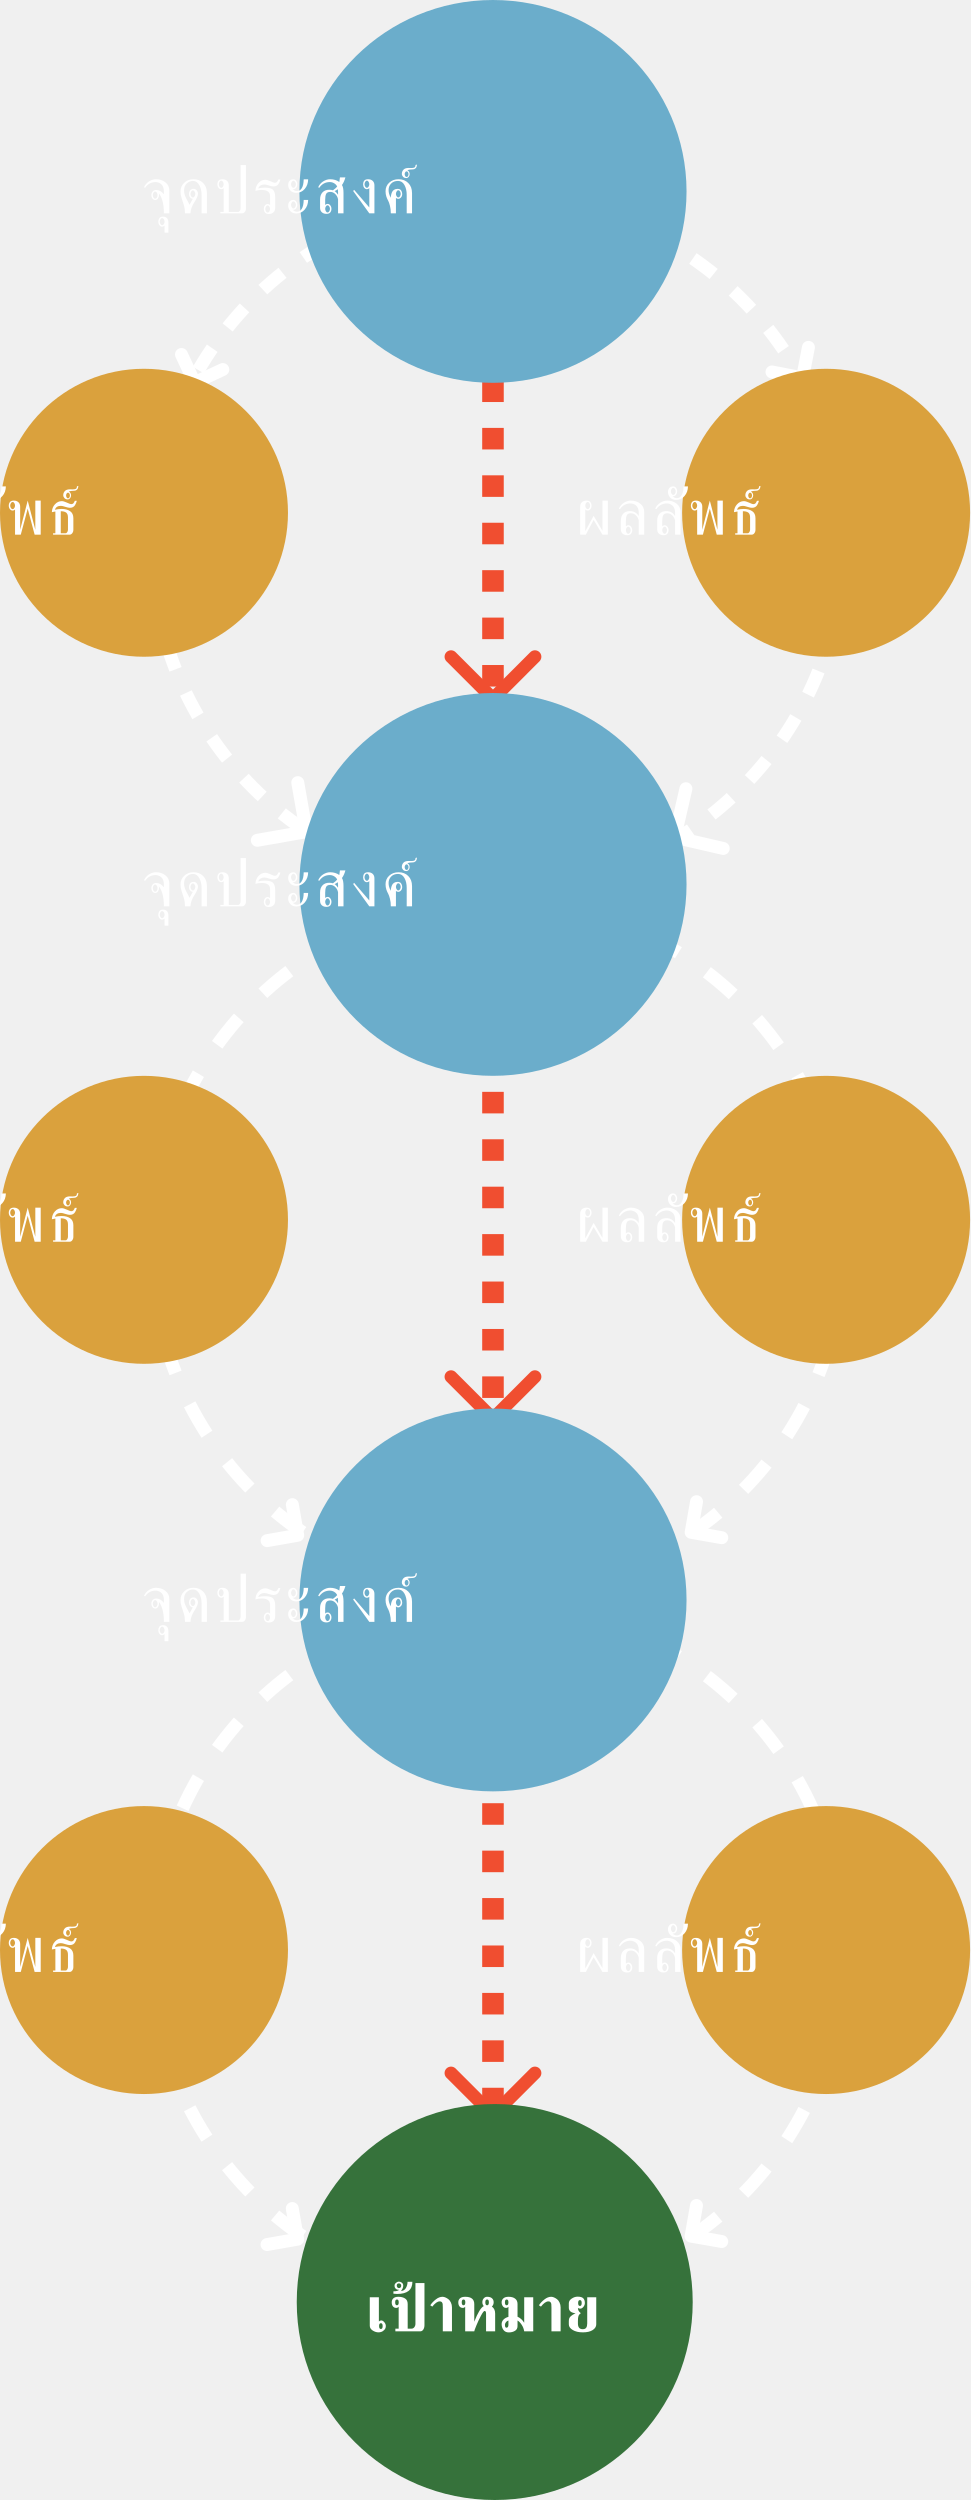
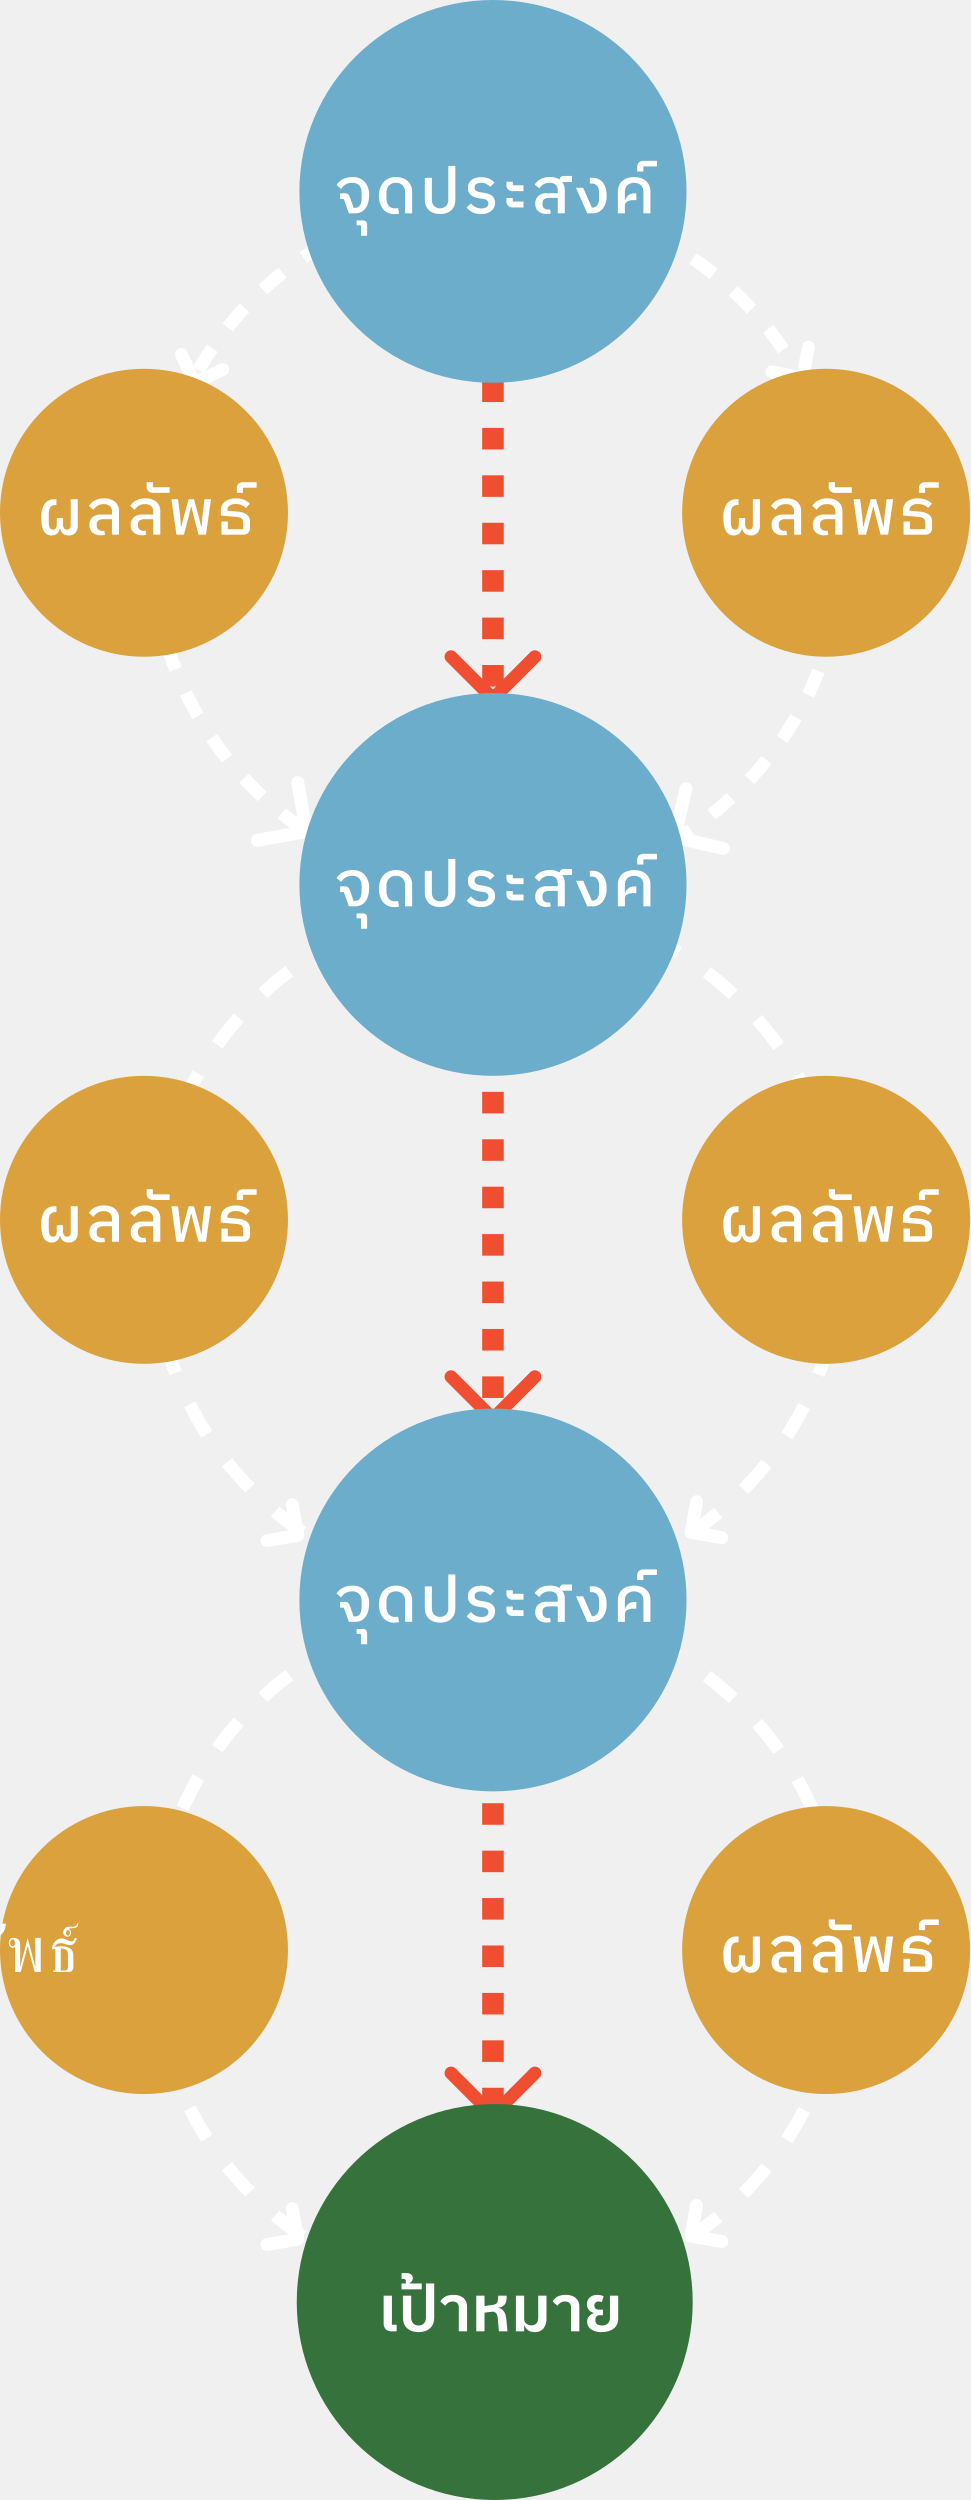
- <svg xmlns="http://www.w3.org/2000/svg" width="225.214" height="579.866" viewBox="0 0 225.214 579.866">
+ <svg xmlns="http://www.w3.org/2000/svg" width="225.01" height="579.866" viewBox="0 0 225.01 579.866">
  <defs>
    <style>
-             .cls-1,.cls-12,.cls-3,.cls-5{fill:none}.cls-1,.cls-3{stroke:#fff}.cls-1,.cls-3,.cls-5{stroke-width:3px}.cls-1{stroke-dasharray:8 8}.cls-3,.cls-5{stroke-linecap:round;stroke-linejoin:round}.cls-5{stroke:#f04e30}.cls-9{fill:#fff;font-size:15px}.cls-8{fill:#daa13d}.cls-9{font-family:IBMPlexSansThai-Medium,IBM Plex Sans Thai;font-weight:500;letter-spacing:.05em}.cls-10{fill:#6badcb}.cls-11{stroke:none}
+             .cls-1,.cls-12,.cls-3,.cls-5{fill:none}.cls-1,.cls-3{stroke:#fff}.cls-1,.cls-3,.cls-5{stroke-width:3px}.cls-1{stroke-dasharray:8 8}.cls-3,.cls-5{stroke-linecap:round;stroke-linejoin:round}.cls-5{stroke:#f04e30}.cls-7{fill:#fff}.cls-8{fill:#daa13d}.cls-10{fill:#6badcb}.cls-11{stroke:none}
        </style>
  </defs>
  <g id="Group_1255" data-name="Group 1255" transform="translate(-77 -5965.252)">
    <g id="Group_1254" data-name="Group 1254">
      <g id="Ellipse_422" data-name="Ellipse 422" class="cls-1" transform="rotate(90 -2949.426 3223.426)">
        <circle class="cls-11" cx="81.637" cy="81.637" r="81.637" />
        <circle class="cls-12" cx="81.637" cy="81.637" r="80.137" />
      </g>
      <g id="Ellipse_480" data-name="Ellipse 480" transform="matrix(0 1 -1 0 274 6009.65)" style="stroke-dasharray:6 6;stroke-width:3px;stroke:#fff;fill:none">
        <circle class="cls-11" cx="81.637" cy="81.637" r="81.637" />
        <circle class="cls-12" cx="81.637" cy="81.637" r="80.137" />
      </g>
      <g id="Ellipse_451" data-name="Ellipse 451" class="cls-1" transform="rotate(90 -3031.063 3305.063)">
        <circle class="cls-11" cx="81.637" cy="81.637" r="81.637" />
        <circle class="cls-12" cx="81.637" cy="81.637" r="80.137" />
      </g>
      <g id="Icon_feather-arrow-up" data-name="Icon feather-arrow-up" transform="rotate(-160 597.363 3016.687)">
        <path id="Path_41" data-name="Path 41" class="cls-3" d="M0 5.1 5.1 0l5.1 5.1" />
      </g>
      <g id="Icon_feather-arrow-up-2" data-name="Icon feather-arrow-up" transform="rotate(-34 10024.852 2607)">
        <path id="Path_41-2" data-name="Path 41" class="cls-3" d="m0 0 5.1 5.1L10.2 0" />
      </g>
      <g id="Icon_feather-arrow-up-3" data-name="Icon feather-arrow-up" transform="rotate(54.97 -5948.717 3386.063)">
        <path id="Path_41-3" data-name="Path 41" class="cls-3" d="m0 0 5.1 5.1L10.2 0" />
      </g>
      <g id="Icon_feather-arrow-up-4" data-name="Icon feather-arrow-up" transform="rotate(54.97 -6105.623 3467.677)">
        <path id="Path_41-4" data-name="Path 41" class="cls-3" d="m0 0 5.1 5.1L10.2 0" />
      </g>
      <g id="Icon_feather-arrow-up-5" data-name="Icon feather-arrow-up" transform="rotate(125.03 -1568.714 3197.34)">
        <path id="Path_41-5" data-name="Path 41" class="cls-3" d="M0 5.1 5.1 0l5.1 5.1" />
      </g>
      <g id="Icon_feather-arrow-up-6" data-name="Icon feather-arrow-up" transform="rotate(125.03 -1523.726 3115.467)">
        <path id="Path_41-6" data-name="Path 41" class="cls-3" d="M0 8.168 8.168 0l8.168 8.168" />
      </g>
      <g id="Icon_feather-arrow-up-7" data-name="Icon feather-arrow-up" transform="rotate(-122 1827.952 3017.274)">
        <path id="Path_41-7" data-name="Path 41" class="cls-3" d="M0 8.168 8.168 0l8.168 8.168" />
      </g>
      <g id="Icon_feather-arrow-up-8" data-name="Icon feather-arrow-up" transform="rotate(125.03 -1611.19 3278.97)">
        <path id="Path_41-8" data-name="Path 41" class="cls-3" d="M0 5.1 5.1 0l5.1 5.1" />
      </g>
    </g>
    <g id="Group_1253" data-name="Group 1253">
      <path id="Path_514" data-name="Path 514" d="M0 0v443.979" transform="translate(191.343 6009.5)" style="stroke-width:5px;stroke-dasharray:5 6;stroke:#f04e30;fill:none" />
      <g id="Icon_feather-arrow-up-9" data-name="Icon feather-arrow-up" transform="translate(181.615 6117.583)">
        <path id="Path_41-9" data-name="Path 41" class="cls-5" d="m0 0 9.727 9.727L19.454 0" />
      </g>
      <g id="Icon_feather-arrow-up-10" data-name="Icon feather-arrow-up" transform="translate(181.615 6284.583)">
        <path id="Path_41-10" data-name="Path 41" class="cls-5" d="m0 0 9.727 9.727L19.454 0" />
      </g>
      <g id="Icon_feather-arrow-up-11" data-name="Icon feather-arrow-up" transform="translate(181.615 6446.094)">
        <path id="Path_41-11" data-name="Path 41" class="cls-5" d="m0 0 9.727 9.727L19.454 0" />
      </g>
    </g>
    <g id="Group_1252" data-name="Group 1252">
      <circle id="Ellipse_450" data-name="Ellipse 450" cx="45.921" cy="45.921" r="45.921" transform="rotate(90 -3107.803 3345.474)" style="fill:#36723b" />
-       <text id="เป้าหมาย" transform="translate(193 6506)" style="font-family:IBMPlexSansThaiLooped-SemiBold,IBM Plex Sans Thai Looped;font-weight:600;fill:#fff;font-size:15px">
-         <tspan x="-31.185" y="0">เป้าหมาย</tspan>
-       </text>
+       <path id="Path_554" data-name="Path 554" class="cls-7" d="M-25.095 0a1.911 1.911 0 0 1-1.455-.5 1.959 1.959 0 0 1-.465-1.395V-8.28h1.92v6.75H-24V0zm6.18.18a4.633 4.633 0 0 1-1.515-.233 3.215 3.215 0 0 1-1.148-.667 2.856 2.856 0 0 1-.72-1.05 3.668 3.668 0 0 1-.247-1.38v-5.13h1.92v5.025a2 2 0 0 0 .45 1.395 1.616 1.616 0 0 0 1.26.5 1.616 1.616 0 0 0 1.26-.5 2 2 0 0 0 .45-1.395V-11.1h1.92v7.95a3.668 3.668 0 0 1-.247 1.38 2.856 2.856 0 0 1-.72 1.05 3.215 3.215 0 0 1-1.148.667 4.633 4.633 0 0 1-1.515.233zM-22.86-11.1h1.005v-.525a.546.546 0 0 0-.135-.413.727.727 0 0 0-.5-.127h-.375v-1.35h1.125a1.7 1.7 0 0 1 1.11.323 1.046 1.046 0 0 1 .39.847 1.239 1.239 0 0 1-.2.667 1.261 1.261 0 0 1-.577.488v.09h2.835v1.35h-4.68zm13.275 5.565a1.435 1.435 0 0 0-.338-1.02 1.41 1.41 0 0 0-1.072-.36 1.806 1.806 0 0 0-1.073.285 2.565 2.565 0 0 0-.668.7l-1.14-1.02a3.318 3.318 0 0 1 1.132-1.1 3.688 3.688 0 0 1 1.884-.41 3.463 3.463 0 0 1 2.385.727 2.667 2.667 0 0 1 .81 2.093V0h-1.92zm4.05-2.745h1.92v2.415l1.995-.285a1.43 1.43 0 0 0 .773-.315 1.244 1.244 0 0 0 .322-.81l.105-1h1.98l-.1 1.065a1.868 1.868 0 0 1-.545 1.15 2.079 2.079 0 0 1-1.29.555v.075a1.75 1.75 0 0 1 .84.367A2.307 2.307 0 0 1 1-4.425a2.936 2.936 0 0 1 .3.78 7.455 7.455 0 0 1 .142.8L1.71 0H-.285L-.54-2.97a2.356 2.356 0 0 0-.4-1.26 1.189 1.189 0 0 0-1.148-.3l-1.53.195V0h-1.92zM8.04.18a3.024 3.024 0 0 1-.923-.127 2.348 2.348 0 0 1-.69-.345 1.985 1.985 0 0 1-.48-.5 2.666 2.666 0 0 1-.293-.585H5.58V0H3.66v-8.28h1.92v5.49a1.2 1.2 0 0 0 .15.607 1.359 1.359 0 0 0 .39.435 1.807 1.807 0 0 0 .54.262 2.079 2.079 0 0 0 .6.09 1.745 1.745 0 0 0 .75-.143 1.3 1.3 0 0 0 .488-.39 1.49 1.49 0 0 0 .262-.585 3.35 3.35 0 0 0 .075-.727V-8.28h1.92v5.22a3.662 3.662 0 0 1-.7 2.4A2.473 2.473 0 0 1 8.04.18zm8.415-5.715a1.435 1.435 0 0 0-.338-1.02 1.41 1.41 0 0 0-1.072-.36 1.806 1.806 0 0 0-1.073.285 2.565 2.565 0 0 0-.668.7l-1.14-1.02a3.318 3.318 0 0 1 1.132-1.1 3.688 3.688 0 0 1 1.884-.41 3.463 3.463 0 0 1 2.385.727 2.667 2.667 0 0 1 .81 2.093V0h-1.92zM23.58.18a4.247 4.247 0 0 1-2.49-.638 2.084 2.084 0 0 1-.9-1.807 1.852 1.852 0 0 1 .427-1.23 2.2 2.2 0 0 1 1.1-.7v-.09A2.042 2.042 0 0 1 20.55-5a2.03 2.03 0 0 1-.42-1.3 2.181 2.181 0 0 1 .172-.878 2.009 2.009 0 0 1 .48-.682 2.146 2.146 0 0 1 .75-.443 2.914 2.914 0 0 1 .983-.158 4.583 4.583 0 0 1 .75.068 2.319 2.319 0 0 1 .735.248l-.4 1.395a1.42 1.42 0 0 0-.368-.143 1.727 1.727 0 0 0-.368-.037 1.059 1.059 0 0 0-.72.248.856.856 0 0 0-.289.682.985.985 0 0 0 .255.705 1.26 1.26 0 0 0 .93.27h.81v1.29h-.81a.925.925 0 0 0-.66.255.9.9 0 0 0-.27.69v.3a.963.963 0 0 0 .4.848 1.963 1.963 0 0 0 1.132.277 1.884 1.884 0 0 0 1.343-.457 1.733 1.733 0 0 0 .485-1.328v-5.13h1.92v5.385a2.941 2.941 0 0 1-.27 1.275 2.719 2.719 0 0 1-.765.968 3.578 3.578 0 0 1-1.2.615A5.331 5.331 0 0 1 23.58.18z" transform="translate(193 6506)" />
      <g id="Group_1128" data-name="Group 1128" transform="translate(75.984 6384.162)">
        <circle id="Ellipse_449" data-name="Ellipse 449" class="cls-8" cx="33.398" cy="33.398" r="33.398" transform="rotate(90 33.906 33.906)" />
-         <text id="ผลลัพธ์" class="cls-9" transform="translate(1.016 21.48)">
+         <text id="ผลลัพธ์" transform="translate(1.016 21.48)" style="font-size:15px;font-family:IBMPlexSansThai-Medium,IBM Plex Sans Thai;font-weight:500;letter-spacing:.05em;fill:#fff">
          <tspan x="-24.6" y="17">ผลลัพธ์</tspan>
        </text>
      </g>
      <g id="Group_1195" data-name="Group 1195" transform="translate(75.984 6214.788)">
        <circle id="Ellipse_449-2" data-name="Ellipse 449" class="cls-8" cx="33.398" cy="33.398" r="33.398" transform="rotate(90 33.906 33.906)" />
-         <text id="ผลลัพธ์-2" data-name="ผลลัพธ์" class="cls-9" transform="translate(1.016 21.48)">
-           <tspan x="-24.6" y="17">ผลลัพธ์</tspan>
-         </text>
+         <path id="Path_558" data-name="Path 558" class="cls-7" d="M11.988 17.18a1.98 1.98 0 0 1-1.9-1.132 4.294 4.294 0 0 1-.4-1.343 12.149 12.149 0 0 1-.12-1.8 5.042 5.042 0 0 1 .8-3.075 2.694 2.694 0 0 1 2.287-1.065h.435v1.365h-.3q-1.485 0-1.485 2.01v1.71a8.105 8.105 0 0 0 .037.817 2.067 2.067 0 0 0 .15.623.957.957 0 0 0 .307.4.817.817 0 0 0 .495.142q.87 0 .87-1.26v-1.427h1.455v1.425a1.48 1.48 0 0 0 .255.945.825.825 0 0 0 .675.315.766.766 0 0 0 .63-.278 1.221 1.221 0 0 0 .225-.788v-6h1.635v6.166a2.383 2.383 0 0 1-.54 1.642 1.9 1.9 0 0 1-1.5.608 2.063 2.063 0 0 1-1.455-.472 1.868 1.868 0 0 1-.6-1.163h-.09a1.935 1.935 0 0 1-.57 1.163 1.759 1.759 0 0 1-1.296.472zm11.43-.03a2.958 2.958 0 0 1-1.943-.6 2.216 2.216 0 0 1-.727-1.815 2.282 2.282 0 0 1 .7-1.785 2.841 2.841 0 0 1 1.973-.63h2.55v-.63a1.738 1.738 0 0 0-.472-1.32 2.057 2.057 0 0 0-1.462-.45 2.561 2.561 0 0 0-1.448.375 3.137 3.137 0 0 0-.923.945l-1.05-.915a3.76 3.76 0 0 1 1.313-1.253 4.358 4.358 0 0 1 2.212-.488 3.765 3.765 0 0 1 2.58.788 2.863 2.863 0 0 1 .879 2.258V17h-1.632v-3.585h-2.055a1.755 1.755 0 0 0-1.1.3 1.04 1.04 0 0 0-.383.87v.3a1.187 1.187 0 0 0 .345.9 1.311 1.311 0 0 0 .945.33 2.053 2.053 0 0 0 .48-.045l.135.99a4.115 4.115 0 0 1-.42.06 4.814 4.814 0 0 1-.497.03zm9.57 0a2.958 2.958 0 0 1-1.943-.6 2.216 2.216 0 0 1-.727-1.815 2.282 2.282 0 0 1 .7-1.785 2.841 2.841 0 0 1 1.973-.63h2.55v-.63a1.738 1.738 0 0 0-.472-1.32 2.057 2.057 0 0 0-1.469-.45 2.561 2.561 0 0 0-1.447.375 3.137 3.137 0 0 0-.923.945l-1.05-.915a3.76 3.76 0 0 1 1.32-1.252 4.358 4.358 0 0 1 2.213-.488 3.765 3.765 0 0 1 2.58.788 2.863 2.863 0 0 1 .885 2.257V17h-1.64v-3.585h-2.055a1.755 1.755 0 0 0-1.1.3 1.04 1.04 0 0 0-.382.87v.3a1.187 1.187 0 0 0 .345.9 1.311 1.311 0 0 0 .945.33 2.053 2.053 0 0 0 .48-.045l.135.99a4.116 4.116 0 0 1-.42.06 4.814 4.814 0 0 1-.498.03zm2.58-9.85a1.629 1.629 0 0 1-1.168-.38 1.388 1.388 0 0 1-.39-1.05V4.82h1.44v1.185h3.9V7.3zm4.185 1.47H41.3l.495 4.065.18 2.31h.09l.57-2.31 1.11-4.065h1.245l1.11 4.06.57 2.31h.09l.18-2.31.495-4.065h1.515L47.778 17h-1.74l-1.215-4.68-.435-1.815h-.075l-.435 1.815L42.663 17h-1.74zm11.61 5.175h1.485v1.785H56.4v-1.44a2.545 2.545 0 0 0-.06-.592.845.845 0 0 0-.24-.42 1.228 1.228 0 0 0-.5-.27 4.242 4.242 0 0 0-.833-.142l-3.555-.3v-1.041a2.677 2.677 0 0 1 .915-2.175 3.937 3.937 0 0 1 2.595-.765 4.933 4.933 0 0 1 1.92.33 3.813 3.813 0 0 1 1.305.885l-.885 1.02a2.726 2.726 0 0 0-.952-.66 3.628 3.628 0 0 0-1.478-.27 2.3 2.3 0 0 0-1.4.368 1.253 1.253 0 0 0-.495 1.073v.1l2.28.21a4.463 4.463 0 0 1 2.205.66 2.084 2.084 0 0 1 .765 1.83v1.219a1.715 1.715 0 0 1-.4 1.215 1.645 1.645 0 0 1-1.26.435h-4.964zm3.555-7.71a1.363 1.363 0 0 1 .39-1.043 1.65 1.65 0 0 1 1.17-.367h3.045V6.11h-3.165V7.3h-1.44z" transform="translate(1.016 21.48)" />
      </g>
      <g id="Group_1197" data-name="Group 1197" transform="translate(75.984 6050.788)">
        <circle id="Ellipse_449-3" data-name="Ellipse 449" class="cls-8" cx="33.398" cy="33.398" r="33.398" transform="rotate(90 33.906 33.906)" />
-         <text id="ผลลัพธ์-3" data-name="ผลลัพธ์" class="cls-9" transform="translate(1.016 21.48)">
-           <tspan x="-24.6" y="17">ผลลัพธ์</tspan>
-         </text>
+         <path id="Path_561" data-name="Path 561" class="cls-7" d="M11.988 17.18a1.98 1.98 0 0 1-1.9-1.132 4.294 4.294 0 0 1-.4-1.343 12.149 12.149 0 0 1-.12-1.8 5.042 5.042 0 0 1 .8-3.075 2.694 2.694 0 0 1 2.287-1.065h.435v1.365h-.3q-1.485 0-1.485 2.01v1.71a8.105 8.105 0 0 0 .037.817 2.067 2.067 0 0 0 .15.623.957.957 0 0 0 .307.4.817.817 0 0 0 .495.142q.87 0 .87-1.26v-1.427h1.455v1.425a1.48 1.48 0 0 0 .255.945.825.825 0 0 0 .675.315.766.766 0 0 0 .63-.278 1.221 1.221 0 0 0 .225-.788v-6h1.635v6.166a2.383 2.383 0 0 1-.54 1.642 1.9 1.9 0 0 1-1.5.608 2.063 2.063 0 0 1-1.455-.472 1.868 1.868 0 0 1-.6-1.163h-.09a1.935 1.935 0 0 1-.57 1.163 1.759 1.759 0 0 1-1.296.472zm11.43-.03a2.958 2.958 0 0 1-1.943-.6 2.216 2.216 0 0 1-.727-1.815 2.282 2.282 0 0 1 .7-1.785 2.841 2.841 0 0 1 1.973-.63h2.55v-.63a1.738 1.738 0 0 0-.472-1.32 2.057 2.057 0 0 0-1.462-.45 2.561 2.561 0 0 0-1.448.375 3.137 3.137 0 0 0-.923.945l-1.05-.915a3.76 3.76 0 0 1 1.313-1.253 4.358 4.358 0 0 1 2.212-.488 3.765 3.765 0 0 1 2.58.788 2.863 2.863 0 0 1 .879 2.258V17h-1.632v-3.585h-2.055a1.755 1.755 0 0 0-1.1.3 1.04 1.04 0 0 0-.383.87v.3a1.187 1.187 0 0 0 .345.9 1.311 1.311 0 0 0 .945.33 2.053 2.053 0 0 0 .48-.045l.135.99a4.115 4.115 0 0 1-.42.06 4.814 4.814 0 0 1-.497.03zm9.57 0a2.958 2.958 0 0 1-1.943-.6 2.216 2.216 0 0 1-.727-1.815 2.282 2.282 0 0 1 .7-1.785 2.841 2.841 0 0 1 1.973-.63h2.55v-.63a1.738 1.738 0 0 0-.472-1.32 2.057 2.057 0 0 0-1.469-.45 2.561 2.561 0 0 0-1.447.375 3.137 3.137 0 0 0-.923.945l-1.05-.915a3.76 3.76 0 0 1 1.32-1.252 4.358 4.358 0 0 1 2.213-.488 3.765 3.765 0 0 1 2.58.788 2.863 2.863 0 0 1 .885 2.257V17h-1.64v-3.585h-2.055a1.755 1.755 0 0 0-1.1.3 1.04 1.04 0 0 0-.382.87v.3a1.187 1.187 0 0 0 .345.9 1.311 1.311 0 0 0 .945.33 2.053 2.053 0 0 0 .48-.045l.135.99a4.116 4.116 0 0 1-.42.06 4.814 4.814 0 0 1-.498.03zm2.58-9.85a1.629 1.629 0 0 1-1.168-.38 1.388 1.388 0 0 1-.39-1.05V4.82h1.44v1.185h3.9V7.3zm4.185 1.47H41.3l.495 4.065.18 2.31h.09l.57-2.31 1.11-4.065h1.245l1.11 4.06.57 2.31h.09l.18-2.31.495-4.065h1.515L47.778 17h-1.74l-1.215-4.68-.435-1.815h-.075l-.435 1.815L42.663 17h-1.74zm11.61 5.175h1.485v1.785H56.4v-1.44a2.545 2.545 0 0 0-.06-.592.845.845 0 0 0-.24-.42 1.228 1.228 0 0 0-.5-.27 4.242 4.242 0 0 0-.833-.142l-3.555-.3v-1.041a2.677 2.677 0 0 1 .915-2.175 3.937 3.937 0 0 1 2.595-.765 4.933 4.933 0 0 1 1.92.33 3.813 3.813 0 0 1 1.305.885l-.885 1.02a2.726 2.726 0 0 0-.952-.66 3.628 3.628 0 0 0-1.478-.27 2.3 2.3 0 0 0-1.4.368 1.253 1.253 0 0 0-.495 1.073v.1l2.28.21a4.463 4.463 0 0 1 2.205.66 2.084 2.084 0 0 1 .765 1.83v1.219a1.715 1.715 0 0 1-.4 1.215 1.645 1.645 0 0 1-1.26.435h-4.964zm3.555-7.71a1.363 1.363 0 0 1 .39-1.043 1.65 1.65 0 0 1 1.17-.367h3.045V6.11h-3.165V7.3h-1.44z" transform="translate(1.016 21.48)" />
      </g>
      <g id="Group_1194" data-name="Group 1194" transform="translate(234.198 6384.162)">
        <circle id="Ellipse_449-4" data-name="Ellipse 449" class="cls-8" cx="33.398" cy="33.398" r="33.398" transform="rotate(90 33.906 33.906)" />
-         <text id="ผลลัพธ์-4" data-name="ผลลัพธ์" class="cls-9" transform="translate(1.016 21.48)">
-           <tspan x="-24.6" y="17">ผลลัพธ์</tspan>
-         </text>
+         <path id="Path_555" data-name="Path 555" class="cls-7" d="M11.988 17.18a1.98 1.98 0 0 1-1.9-1.132 4.294 4.294 0 0 1-.4-1.343 12.149 12.149 0 0 1-.12-1.8 5.042 5.042 0 0 1 .8-3.075 2.694 2.694 0 0 1 2.287-1.065h.435v1.365h-.3q-1.485 0-1.485 2.01v1.71a8.105 8.105 0 0 0 .037.817 2.067 2.067 0 0 0 .15.623.957.957 0 0 0 .307.4.817.817 0 0 0 .495.142q.87 0 .87-1.26v-1.427h1.455v1.425a1.48 1.48 0 0 0 .255.945.825.825 0 0 0 .675.315.766.766 0 0 0 .63-.278 1.221 1.221 0 0 0 .225-.788v-6h1.635v6.166a2.383 2.383 0 0 1-.54 1.642 1.9 1.9 0 0 1-1.5.608 2.063 2.063 0 0 1-1.455-.472 1.868 1.868 0 0 1-.6-1.163h-.09a1.935 1.935 0 0 1-.57 1.163 1.759 1.759 0 0 1-1.296.472zm11.43-.03a2.958 2.958 0 0 1-1.943-.6 2.216 2.216 0 0 1-.727-1.815 2.282 2.282 0 0 1 .7-1.785 2.841 2.841 0 0 1 1.973-.63h2.55v-.63a1.738 1.738 0 0 0-.472-1.32 2.057 2.057 0 0 0-1.462-.45 2.561 2.561 0 0 0-1.448.375 3.137 3.137 0 0 0-.923.945l-1.05-.915a3.76 3.76 0 0 1 1.313-1.253 4.358 4.358 0 0 1 2.212-.488 3.765 3.765 0 0 1 2.58.788 2.863 2.863 0 0 1 .879 2.258V17h-1.632v-3.585h-2.055a1.755 1.755 0 0 0-1.1.3 1.04 1.04 0 0 0-.383.87v.3a1.187 1.187 0 0 0 .345.9 1.311 1.311 0 0 0 .945.33 2.053 2.053 0 0 0 .48-.045l.135.99a4.115 4.115 0 0 1-.42.06 4.814 4.814 0 0 1-.497.03zm9.57 0a2.958 2.958 0 0 1-1.943-.6 2.216 2.216 0 0 1-.727-1.815 2.282 2.282 0 0 1 .7-1.785 2.841 2.841 0 0 1 1.973-.63h2.55v-.63a1.738 1.738 0 0 0-.472-1.32 2.057 2.057 0 0 0-1.469-.45 2.561 2.561 0 0 0-1.447.375 3.137 3.137 0 0 0-.923.945l-1.05-.915a3.76 3.76 0 0 1 1.32-1.252 4.358 4.358 0 0 1 2.213-.488 3.765 3.765 0 0 1 2.58.788 2.863 2.863 0 0 1 .885 2.257V17h-1.64v-3.585h-2.055a1.755 1.755 0 0 0-1.1.3 1.04 1.04 0 0 0-.382.87v.3a1.187 1.187 0 0 0 .345.9 1.311 1.311 0 0 0 .945.33 2.053 2.053 0 0 0 .48-.045l.135.99a4.116 4.116 0 0 1-.42.06 4.814 4.814 0 0 1-.498.03zm2.58-9.85a1.629 1.629 0 0 1-1.168-.38 1.388 1.388 0 0 1-.39-1.05V4.82h1.44v1.185h3.9V7.3zm4.185 1.47H41.3l.495 4.065.18 2.31h.09l.57-2.31 1.11-4.065h1.245l1.11 4.06.57 2.31h.09l.18-2.31.495-4.065h1.515L47.778 17h-1.74l-1.215-4.68-.435-1.815h-.075l-.435 1.815L42.663 17h-1.74zm11.61 5.175h1.485v1.785H56.4v-1.44a2.545 2.545 0 0 0-.06-.592.845.845 0 0 0-.24-.42 1.228 1.228 0 0 0-.5-.27 4.242 4.242 0 0 0-.833-.142l-3.555-.3v-1.041a2.677 2.677 0 0 1 .915-2.175 3.937 3.937 0 0 1 2.595-.765 4.933 4.933 0 0 1 1.92.33 3.813 3.813 0 0 1 1.305.885l-.885 1.02a2.726 2.726 0 0 0-.952-.66 3.628 3.628 0 0 0-1.478-.27 2.3 2.3 0 0 0-1.4.368 1.253 1.253 0 0 0-.495 1.073v.1l2.28.21a4.463 4.463 0 0 1 2.205.66 2.084 2.084 0 0 1 .765 1.83v1.219a1.715 1.715 0 0 1-.4 1.215 1.645 1.645 0 0 1-1.26.435h-4.964zm3.555-7.71a1.363 1.363 0 0 1 .39-1.043 1.65 1.65 0 0 1 1.17-.367h3.045V6.11h-3.165V7.3h-1.44z" transform="translate(1.016 21.48)" />
      </g>
      <g id="Group_1196" data-name="Group 1196" transform="translate(234.198 6214.788)">
        <circle id="Ellipse_449-5" data-name="Ellipse 449" class="cls-8" cx="33.398" cy="33.398" r="33.398" transform="rotate(90 33.906 33.906)" />
-         <text id="ผลลัพธ์-5" data-name="ผลลัพธ์" class="cls-9" transform="translate(1.016 21.48)">
-           <tspan x="-24.6" y="17">ผลลัพธ์</tspan>
-         </text>
+         <path id="Path_557" data-name="Path 557" class="cls-7" d="M11.988 17.18a1.98 1.98 0 0 1-1.9-1.132 4.294 4.294 0 0 1-.4-1.343 12.149 12.149 0 0 1-.12-1.8 5.042 5.042 0 0 1 .8-3.075 2.694 2.694 0 0 1 2.287-1.065h.435v1.365h-.3q-1.485 0-1.485 2.01v1.71a8.105 8.105 0 0 0 .037.817 2.067 2.067 0 0 0 .15.623.957.957 0 0 0 .307.4.817.817 0 0 0 .495.142q.87 0 .87-1.26v-1.427h1.455v1.425a1.48 1.48 0 0 0 .255.945.825.825 0 0 0 .675.315.766.766 0 0 0 .63-.278 1.221 1.221 0 0 0 .225-.788v-6h1.635v6.166a2.383 2.383 0 0 1-.54 1.642 1.9 1.9 0 0 1-1.5.608 2.063 2.063 0 0 1-1.455-.472 1.868 1.868 0 0 1-.6-1.163h-.09a1.935 1.935 0 0 1-.57 1.163 1.759 1.759 0 0 1-1.296.472zm11.43-.03a2.958 2.958 0 0 1-1.943-.6 2.216 2.216 0 0 1-.727-1.815 2.282 2.282 0 0 1 .7-1.785 2.841 2.841 0 0 1 1.973-.63h2.55v-.63a1.738 1.738 0 0 0-.472-1.32 2.057 2.057 0 0 0-1.462-.45 2.561 2.561 0 0 0-1.448.375 3.137 3.137 0 0 0-.923.945l-1.05-.915a3.76 3.76 0 0 1 1.313-1.253 4.358 4.358 0 0 1 2.212-.488 3.765 3.765 0 0 1 2.58.788 2.863 2.863 0 0 1 .879 2.258V17h-1.632v-3.585h-2.055a1.755 1.755 0 0 0-1.1.3 1.04 1.04 0 0 0-.383.87v.3a1.187 1.187 0 0 0 .345.9 1.311 1.311 0 0 0 .945.33 2.053 2.053 0 0 0 .48-.045l.135.99a4.115 4.115 0 0 1-.42.06 4.814 4.814 0 0 1-.497.03zm9.57 0a2.958 2.958 0 0 1-1.943-.6 2.216 2.216 0 0 1-.727-1.815 2.282 2.282 0 0 1 .7-1.785 2.841 2.841 0 0 1 1.973-.63h2.55v-.63a1.738 1.738 0 0 0-.472-1.32 2.057 2.057 0 0 0-1.469-.45 2.561 2.561 0 0 0-1.447.375 3.137 3.137 0 0 0-.923.945l-1.05-.915a3.76 3.76 0 0 1 1.32-1.252 4.358 4.358 0 0 1 2.213-.488 3.765 3.765 0 0 1 2.58.788 2.863 2.863 0 0 1 .885 2.257V17h-1.64v-3.585h-2.055a1.755 1.755 0 0 0-1.1.3 1.04 1.04 0 0 0-.382.87v.3a1.187 1.187 0 0 0 .345.9 1.311 1.311 0 0 0 .945.33 2.053 2.053 0 0 0 .48-.045l.135.99a4.116 4.116 0 0 1-.42.06 4.814 4.814 0 0 1-.498.03zm2.58-9.85a1.629 1.629 0 0 1-1.168-.38 1.388 1.388 0 0 1-.39-1.05V4.82h1.44v1.185h3.9V7.3zm4.185 1.47H41.3l.495 4.065.18 2.31h.09l.57-2.31 1.11-4.065h1.245l1.11 4.06.57 2.31h.09l.18-2.31.495-4.065h1.515L47.778 17h-1.74l-1.215-4.68-.435-1.815h-.075l-.435 1.815L42.663 17h-1.74zm11.61 5.175h1.485v1.785H56.4v-1.44a2.545 2.545 0 0 0-.06-.592.845.845 0 0 0-.24-.42 1.228 1.228 0 0 0-.5-.27 4.242 4.242 0 0 0-.833-.142l-3.555-.3v-1.041a2.677 2.677 0 0 1 .915-2.175 3.937 3.937 0 0 1 2.595-.765 4.933 4.933 0 0 1 1.92.33 3.813 3.813 0 0 1 1.305.885l-.885 1.02a2.726 2.726 0 0 0-.952-.66 3.628 3.628 0 0 0-1.478-.27 2.3 2.3 0 0 0-1.4.368 1.253 1.253 0 0 0-.495 1.073v.1l2.28.21a4.463 4.463 0 0 1 2.205.66 2.084 2.084 0 0 1 .765 1.83v1.219a1.715 1.715 0 0 1-.4 1.215 1.645 1.645 0 0 1-1.26.435h-4.964zm3.555-7.71a1.363 1.363 0 0 1 .39-1.043 1.65 1.65 0 0 1 1.17-.367h3.045V6.11h-3.165V7.3h-1.44z" transform="translate(1.016 21.48)" />
      </g>
      <g id="Group_1198" data-name="Group 1198" transform="translate(234.198 6050.788)">
        <circle id="Ellipse_449-6" data-name="Ellipse 449" class="cls-8" cx="33.398" cy="33.398" r="33.398" transform="rotate(90 33.906 33.906)" />
-         <text id="ผลลัพธ์-6" data-name="ผลลัพธ์" class="cls-9" transform="translate(1.016 21.48)">
-           <tspan x="-24.6" y="17">ผลลัพธ์</tspan>
-         </text>
+         <path id="Path_560" data-name="Path 560" class="cls-7" d="M11.988 17.18a1.98 1.98 0 0 1-1.9-1.132 4.294 4.294 0 0 1-.4-1.343 12.149 12.149 0 0 1-.12-1.8 5.042 5.042 0 0 1 .8-3.075 2.694 2.694 0 0 1 2.287-1.065h.435v1.365h-.3q-1.485 0-1.485 2.01v1.71a8.105 8.105 0 0 0 .037.817 2.067 2.067 0 0 0 .15.623.957.957 0 0 0 .307.4.817.817 0 0 0 .495.142q.87 0 .87-1.26v-1.427h1.455v1.425a1.48 1.48 0 0 0 .255.945.825.825 0 0 0 .675.315.766.766 0 0 0 .63-.278 1.221 1.221 0 0 0 .225-.788v-6h1.635v6.166a2.383 2.383 0 0 1-.54 1.642 1.9 1.9 0 0 1-1.5.608 2.063 2.063 0 0 1-1.455-.472 1.868 1.868 0 0 1-.6-1.163h-.09a1.935 1.935 0 0 1-.57 1.163 1.759 1.759 0 0 1-1.296.472zm11.43-.03a2.958 2.958 0 0 1-1.943-.6 2.216 2.216 0 0 1-.727-1.815 2.282 2.282 0 0 1 .7-1.785 2.841 2.841 0 0 1 1.973-.63h2.55v-.63a1.738 1.738 0 0 0-.472-1.32 2.057 2.057 0 0 0-1.462-.45 2.561 2.561 0 0 0-1.448.375 3.137 3.137 0 0 0-.923.945l-1.05-.915a3.76 3.76 0 0 1 1.313-1.253 4.358 4.358 0 0 1 2.212-.488 3.765 3.765 0 0 1 2.58.788 2.863 2.863 0 0 1 .879 2.258V17h-1.632v-3.585h-2.055a1.755 1.755 0 0 0-1.1.3 1.04 1.04 0 0 0-.383.87v.3a1.187 1.187 0 0 0 .345.9 1.311 1.311 0 0 0 .945.33 2.053 2.053 0 0 0 .48-.045l.135.99a4.115 4.115 0 0 1-.42.06 4.814 4.814 0 0 1-.497.03zm9.57 0a2.958 2.958 0 0 1-1.943-.6 2.216 2.216 0 0 1-.727-1.815 2.282 2.282 0 0 1 .7-1.785 2.841 2.841 0 0 1 1.973-.63h2.55v-.63a1.738 1.738 0 0 0-.472-1.32 2.057 2.057 0 0 0-1.469-.45 2.561 2.561 0 0 0-1.447.375 3.137 3.137 0 0 0-.923.945l-1.05-.915a3.76 3.76 0 0 1 1.32-1.252 4.358 4.358 0 0 1 2.213-.488 3.765 3.765 0 0 1 2.58.788 2.863 2.863 0 0 1 .885 2.257V17h-1.64v-3.585h-2.055a1.755 1.755 0 0 0-1.1.3 1.04 1.04 0 0 0-.382.87v.3a1.187 1.187 0 0 0 .345.9 1.311 1.311 0 0 0 .945.33 2.053 2.053 0 0 0 .48-.045l.135.99a4.116 4.116 0 0 1-.42.06 4.814 4.814 0 0 1-.498.03zm2.58-9.85a1.629 1.629 0 0 1-1.168-.38 1.388 1.388 0 0 1-.39-1.05V4.82h1.44v1.185h3.9V7.3zm4.185 1.47H41.3l.495 4.065.18 2.31h.09l.57-2.31 1.11-4.065h1.245l1.11 4.06.57 2.31h.09l.18-2.31.495-4.065h1.515L47.778 17h-1.74l-1.215-4.68-.435-1.815h-.075l-.435 1.815L42.663 17h-1.74zm11.61 5.175h1.485v1.785H56.4v-1.44a2.545 2.545 0 0 0-.06-.592.845.845 0 0 0-.24-.42 1.228 1.228 0 0 0-.5-.27 4.242 4.242 0 0 0-.833-.142l-3.555-.3v-1.041a2.677 2.677 0 0 1 .915-2.175 3.937 3.937 0 0 1 2.595-.765 4.933 4.933 0 0 1 1.92.33 3.813 3.813 0 0 1 1.305.885l-.885 1.02a2.726 2.726 0 0 0-.952-.66 3.628 3.628 0 0 0-1.478-.27 2.3 2.3 0 0 0-1.4.368 1.253 1.253 0 0 0-.495 1.073v.1l2.28.21a4.463 4.463 0 0 1 2.205.66 2.084 2.084 0 0 1 .765 1.83v1.219a1.715 1.715 0 0 1-.4 1.215 1.645 1.645 0 0 1-1.26.435h-4.964zm3.555-7.71a1.363 1.363 0 0 1 .39-1.043 1.65 1.65 0 0 1 1.17-.367h3.045V6.11h-3.165V7.3h-1.44z" transform="translate(1.016 21.48)" />
      </g>
      <g id="Group_1193" data-name="Group 1193" transform="translate(156.826 6302.961)">
        <ellipse id="Ellipse_449-7" data-name="Ellipse 449" class="cls-10" cx="44.398" cy="44.898" rx="44.398" ry="44.898" transform="rotate(90 45.207 34.207)" />
-         <text id="จุดประสงค์" class="cls-9" transform="translate(-10.382 21.48)">
-           <tspan x="-36.525" y="17">จุดประสงค์</tspan>
-         </text>
+         <path id="Path_556" data-name="Path 556" class="cls-7" d="M10.308 13.7h-.87v-1.335h1.2a.954.954 0 0 1 .99.66l.945 2.7h.48a1.14 1.14 0 0 0 1-.6 3.135 3.135 0 0 0 .375-1.665v-1.29a2.293 2.293 0 0 0-.57-1.658 2.123 2.123 0 0 0-1.6-.592 3.24 3.24 0 0 0-.908.12 2.766 2.766 0 0 0-.727.323 2.942 2.942 0 0 0-.555.457 3.213 3.213 0 0 0-.4.525l-1.04-.915a3.661 3.661 0 0 1 .555-.7 3.546 3.546 0 0 1 .787-.59 4.354 4.354 0 0 1 1.042-.405 5.324 5.324 0 0 1 1.32-.15A3.621 3.621 0 0 1 15.16 9.7a4.468 4.468 0 0 1 1.012 3.113 6.33 6.33 0 0 1-.225 1.755 3.874 3.874 0 0 1-.645 1.32 2.838 2.838 0 0 1-1.005.825 2.975 2.975 0 0 1-1.32.285h-1.5zm3.975 6.09h-1.02v-1.155h1.365a1.092 1.092 0 0 1 .825.27 1.027 1.027 0 0 1 .255.735v2.56h-1.425zm7.77-2.61a3.247 3.247 0 0 1-2.653-1.148 4.825 4.825 0 0 1-.945-3.157 5.344 5.344 0 0 1 .278-1.77 3.85 3.85 0 0 1 .8-1.358 3.448 3.448 0 0 1 1.253-.862 4.331 4.331 0 0 1 1.65-.3 4.505 4.505 0 0 1 1.53.248 3.408 3.408 0 0 1 1.177.7 3.028 3.028 0 0 1 .75 1.087 3.69 3.69 0 0 1 .262 1.417V17h-1.642v-4.83a2.293 2.293 0 0 0-.57-1.658 2.063 2.063 0 0 0-1.56-.592 2.053 2.053 0 0 0-1.612.645 2.535 2.535 0 0 0-.578 1.755v1.1a2.762 2.762 0 0 0 .517 1.807 1.94 1.94 0 0 0 1.583.623 2.984 2.984 0 0 0 .615-.06l.2 1.29a2.914 2.914 0 0 1-.533.082q-.312.018-.522.018zm10.575 0a4.384 4.384 0 0 1-1.478-.233 3.151 3.151 0 0 1-1.11-.66 2.886 2.886 0 0 1-.7-1.035 3.568 3.568 0 0 1-.248-1.358V8.765h1.635v5.01a2.162 2.162 0 0 0 .5 1.53 2.091 2.091 0 0 0 2.805 0 2.162 2.162 0 0 0 .5-1.53v-7.77h1.635V13.9a3.568 3.568 0 0 1-.248 1.358 2.886 2.886 0 0 1-.705 1.035 3.151 3.151 0 0 1-1.11.66 4.384 4.384 0 0 1-1.476.227zm9.495 0a4.378 4.378 0 0 1-1.958-.4 4.3 4.3 0 0 1-1.4-1.117l1.035-.973a3.1 3.1 0 0 0 1.05.87 3.011 3.011 0 0 0 1.365.3 2.037 2.037 0 0 0 1.208-.292.972.972 0 0 0 .4-.832.923.923 0 0 0-.307-.743 1.879 1.879 0 0 0-.968-.353l-.765-.1a5.748 5.748 0 0 1-1.05-.24 2.88 2.88 0 0 1-.862-.45 2.106 2.106 0 0 1-.585-.7 2.232 2.232 0 0 1-.218-1.035 2.465 2.465 0 0 1 .225-1.073 2.226 2.226 0 0 1 .63-.795 2.8 2.8 0 0 1 .968-.488 5.006 5.006 0 0 1 3.083.172 4.088 4.088 0 0 1 1.275.938l-.99.99a2.887 2.887 0 0 0-.885-.66 2.748 2.748 0 0 0-1.245-.27 1.817 1.817 0 0 0-1.11.285.927.927 0 0 0-.375.78.906.906 0 0 0 .345.78A2.214 2.214 0 0 0 42 12.11l.765.12a6.366 6.366 0 0 1 1.072.255 2.691 2.691 0 0 1 .833.442 1.875 1.875 0 0 1 .533.683 2.307 2.307 0 0 1 .188.975 2.411 2.411 0 0 1-.233 1.065 2.318 2.318 0 0 1-.66.818 3.151 3.151 0 0 1-1.035.525 4.538 4.538 0 0 1-1.34.187zm7.455-1.545a1.629 1.629 0 0 1-1.17-.375 1.388 1.388 0 0 1-.39-1.05v-.765h1.47v.825h2.5v1.365zm0-3.78a1.65 1.65 0 0 1-1.17-.368 1.363 1.363 0 0 1-.39-1.042v-.78h1.47v.825h2.5v1.365zm7.8 5.3a2.958 2.958 0 0 1-1.943-.6 2.216 2.216 0 0 1-.728-1.815 2.282 2.282 0 0 1 .7-1.785 2.841 2.841 0 0 1 1.972-.63h2.55v-.63a1.738 1.738 0 0 0-.472-1.32 2.057 2.057 0 0 0-1.463-.45 2.561 2.561 0 0 0-1.447.375 3.137 3.137 0 0 0-.923.945l-1.05-.915a3.76 3.76 0 0 1 1.313-1.253 4.358 4.358 0 0 1 2.213-.492 4.06 4.06 0 0 1 2.265.555.908.908 0 0 1 1.02-.81h1.845v1.425h-2.237v.03a2.921 2.921 0 0 1 .57 1.845V17h-1.635v-3.585h-2.055a1.755 1.755 0 0 0-1.1.3 1.04 1.04 0 0 0-.382.87v.3a1.187 1.187 0 0 0 .345.9 1.311 1.311 0 0 0 .945.33 2.053 2.053 0 0 0 .48-.045l.135.99a4.115 4.115 0 0 1-.42.06 4.814 4.814 0 0 1-.498.03zm6.78-6.075h1.665l2.025 4.605h.045a1.408 1.408 0 0 0 1.2-.562 2.63 2.63 0 0 0 .42-1.6V12.23a2.508 2.508 0 0 0-.435-1.567 1.433 1.433 0 0 0-1.2-.562h-.51V8.765h.54a2.986 2.986 0 0 1 2.49 1.08 4.771 4.771 0 0 1 .855 3.03 4.716 4.716 0 0 1-.878 3.038A2.975 2.975 0 0 1 67.923 17h-1.155zm9.705.87a3.538 3.538 0 0 1 .262-1.387 2.944 2.944 0 0 1 .757-1.065 3.356 3.356 0 0 1 1.193-.675 5.4 5.4 0 0 1 3.135 0 3.356 3.356 0 0 1 1.193.675 2.944 2.944 0 0 1 .757 1.065 3.538 3.538 0 0 1 .262 1.387V17h-1.634v-4.95a2.093 2.093 0 0 0-.57-1.582 2.539 2.539 0 0 0-3.15 0 2.093 2.093 0 0 0-.57 1.582v1.89h.075a2.733 2.733 0 0 1 .255-.585 1.923 1.923 0 0 1 .42-.5 2.043 2.043 0 0 1 .615-.352 2.387 2.387 0 0 1 .84-.135h.45v1.572h-.63a2.882 2.882 0 0 0-1.5.322 1.088 1.088 0 0 0-.525 1V17h-1.635zm4.485-5.72a1.363 1.363 0 0 1 .39-1.043 1.65 1.65 0 0 1 1.17-.367h3.045v1.29h-3.165V7.3h-1.44z" transform="translate(-10.382 21.48)" />
      </g>
      <g id="Group_1199" data-name="Group 1199" transform="translate(156.826 6136.992)">
        <ellipse id="Ellipse_449-8" data-name="Ellipse 449" class="cls-10" cx="44.398" cy="44.898" rx="44.398" ry="44.898" transform="rotate(90 45.207 34.207)" />
-         <text id="จุดประสงค์-2" data-name="จุดประสงค์" class="cls-9" transform="translate(-10.382 21.48)">
-           <tspan x="-36.525" y="17">จุดประสงค์</tspan>
-         </text>
+         <path id="Path_559" data-name="Path 559" class="cls-7" d="M10.308 13.7h-.87v-1.335h1.2a.954.954 0 0 1 .99.66l.945 2.7h.48a1.14 1.14 0 0 0 1-.6 3.135 3.135 0 0 0 .375-1.665v-1.29a2.293 2.293 0 0 0-.57-1.658 2.123 2.123 0 0 0-1.6-.592 3.24 3.24 0 0 0-.908.12 2.766 2.766 0 0 0-.727.323 2.942 2.942 0 0 0-.555.457 3.213 3.213 0 0 0-.4.525l-1.04-.915a3.661 3.661 0 0 1 .555-.7 3.546 3.546 0 0 1 .787-.59 4.354 4.354 0 0 1 1.042-.405 5.324 5.324 0 0 1 1.32-.15A3.621 3.621 0 0 1 15.16 9.7a4.468 4.468 0 0 1 1.012 3.113 6.33 6.33 0 0 1-.225 1.755 3.874 3.874 0 0 1-.645 1.32 2.838 2.838 0 0 1-1.005.825 2.975 2.975 0 0 1-1.32.285h-1.5zm3.975 6.09h-1.02v-1.155h1.365a1.092 1.092 0 0 1 .825.27 1.027 1.027 0 0 1 .255.735v2.56h-1.425zm7.77-2.61a3.247 3.247 0 0 1-2.653-1.148 4.825 4.825 0 0 1-.945-3.157 5.344 5.344 0 0 1 .278-1.77 3.85 3.85 0 0 1 .8-1.358 3.448 3.448 0 0 1 1.253-.862 4.331 4.331 0 0 1 1.65-.3 4.505 4.505 0 0 1 1.53.248 3.408 3.408 0 0 1 1.177.7 3.028 3.028 0 0 1 .75 1.087 3.69 3.69 0 0 1 .262 1.417V17h-1.642v-4.83a2.293 2.293 0 0 0-.57-1.658 2.063 2.063 0 0 0-1.56-.592 2.053 2.053 0 0 0-1.612.645 2.535 2.535 0 0 0-.578 1.755v1.1a2.762 2.762 0 0 0 .517 1.807 1.94 1.94 0 0 0 1.583.623 2.984 2.984 0 0 0 .615-.06l.2 1.29a2.914 2.914 0 0 1-.533.082q-.312.018-.522.018zm10.575 0a4.384 4.384 0 0 1-1.478-.233 3.151 3.151 0 0 1-1.11-.66 2.886 2.886 0 0 1-.7-1.035 3.568 3.568 0 0 1-.248-1.358V8.765h1.635v5.01a2.162 2.162 0 0 0 .5 1.53 2.091 2.091 0 0 0 2.805 0 2.162 2.162 0 0 0 .5-1.53v-7.77h1.635V13.9a3.568 3.568 0 0 1-.248 1.358 2.886 2.886 0 0 1-.705 1.035 3.151 3.151 0 0 1-1.11.66 4.384 4.384 0 0 1-1.476.227zm9.495 0a4.378 4.378 0 0 1-1.958-.4 4.3 4.3 0 0 1-1.4-1.117l1.035-.973a3.1 3.1 0 0 0 1.05.87 3.011 3.011 0 0 0 1.365.3 2.037 2.037 0 0 0 1.208-.292.972.972 0 0 0 .4-.832.923.923 0 0 0-.307-.743 1.879 1.879 0 0 0-.968-.353l-.765-.1a5.748 5.748 0 0 1-1.05-.24 2.88 2.88 0 0 1-.862-.45 2.106 2.106 0 0 1-.585-.7 2.232 2.232 0 0 1-.218-1.035 2.465 2.465 0 0 1 .225-1.073 2.226 2.226 0 0 1 .63-.795 2.8 2.8 0 0 1 .968-.488 5.006 5.006 0 0 1 3.083.172 4.088 4.088 0 0 1 1.275.938l-.99.99a2.887 2.887 0 0 0-.885-.66 2.748 2.748 0 0 0-1.245-.27 1.817 1.817 0 0 0-1.11.285.927.927 0 0 0-.375.78.906.906 0 0 0 .345.78A2.214 2.214 0 0 0 42 12.11l.765.12a6.366 6.366 0 0 1 1.072.255 2.691 2.691 0 0 1 .833.442 1.875 1.875 0 0 1 .533.683 2.307 2.307 0 0 1 .188.975 2.411 2.411 0 0 1-.233 1.065 2.318 2.318 0 0 1-.66.818 3.151 3.151 0 0 1-1.035.525 4.538 4.538 0 0 1-1.34.187zm7.455-1.545a1.629 1.629 0 0 1-1.17-.375 1.388 1.388 0 0 1-.39-1.05v-.765h1.47v.825h2.5v1.365zm0-3.78a1.65 1.65 0 0 1-1.17-.368 1.363 1.363 0 0 1-.39-1.042v-.78h1.47v.825h2.5v1.365zm7.8 5.3a2.958 2.958 0 0 1-1.943-.6 2.216 2.216 0 0 1-.728-1.815 2.282 2.282 0 0 1 .7-1.785 2.841 2.841 0 0 1 1.972-.63h2.55v-.63a1.738 1.738 0 0 0-.472-1.32 2.057 2.057 0 0 0-1.463-.45 2.561 2.561 0 0 0-1.447.375 3.137 3.137 0 0 0-.923.945l-1.05-.915a3.76 3.76 0 0 1 1.313-1.253 4.358 4.358 0 0 1 2.213-.492 4.06 4.06 0 0 1 2.265.555.908.908 0 0 1 1.02-.81h1.845v1.425h-2.237v.03a2.921 2.921 0 0 1 .57 1.845V17h-1.635v-3.585h-2.055a1.755 1.755 0 0 0-1.1.3 1.04 1.04 0 0 0-.382.87v.3a1.187 1.187 0 0 0 .345.9 1.311 1.311 0 0 0 .945.33 2.053 2.053 0 0 0 .48-.045l.135.99a4.115 4.115 0 0 1-.42.06 4.814 4.814 0 0 1-.498.03zm6.78-6.075h1.665l2.025 4.605h.045a1.408 1.408 0 0 0 1.2-.562 2.63 2.63 0 0 0 .42-1.6V12.23a2.508 2.508 0 0 0-.435-1.567 1.433 1.433 0 0 0-1.2-.562h-.51V8.765h.54a2.986 2.986 0 0 1 2.49 1.08 4.771 4.771 0 0 1 .855 3.03 4.716 4.716 0 0 1-.878 3.038A2.975 2.975 0 0 1 67.923 17h-1.155zm9.705.87a3.538 3.538 0 0 1 .262-1.387 2.944 2.944 0 0 1 .757-1.065 3.356 3.356 0 0 1 1.193-.675 5.4 5.4 0 0 1 3.135 0 3.356 3.356 0 0 1 1.193.675 2.944 2.944 0 0 1 .757 1.065 3.538 3.538 0 0 1 .262 1.387V17h-1.634v-4.95a2.093 2.093 0 0 0-.57-1.582 2.539 2.539 0 0 0-3.15 0 2.093 2.093 0 0 0-.57 1.582v1.89h.075a2.733 2.733 0 0 1 .255-.585 1.923 1.923 0 0 1 .42-.5 2.043 2.043 0 0 1 .615-.352 2.387 2.387 0 0 1 .84-.135h.45v1.572h-.63a2.882 2.882 0 0 0-1.5.322 1.088 1.088 0 0 0-.525 1V17h-1.635zm4.485-5.72a1.363 1.363 0 0 1 .39-1.043 1.65 1.65 0 0 1 1.17-.367h3.045v1.29h-3.165V7.3h-1.44z" transform="translate(-10.382 21.48)" />
      </g>
      <g id="Group_1200" data-name="Group 1200" transform="translate(156.826 5976.252)">
        <ellipse id="Ellipse_449-9" data-name="Ellipse 449" class="cls-10" cx="44.398" cy="44.898" rx="44.398" ry="44.898" transform="rotate(90 45.207 34.207)" />
-         <text id="จุดประสงค์-3" data-name="จุดประสงค์" class="cls-9" transform="translate(-10.382 21.48)">
-           <tspan x="-36.525" y="17">จุดประสงค์</tspan>
-         </text>
+         <path id="Path_562" data-name="Path 562" class="cls-7" d="M10.308 13.7h-.87v-1.335h1.2a.954.954 0 0 1 .99.66l.945 2.7h.48a1.14 1.14 0 0 0 1-.6 3.135 3.135 0 0 0 .375-1.665v-1.29a2.293 2.293 0 0 0-.57-1.658 2.123 2.123 0 0 0-1.6-.592 3.24 3.24 0 0 0-.908.12 2.766 2.766 0 0 0-.727.323 2.942 2.942 0 0 0-.555.457 3.213 3.213 0 0 0-.4.525l-1.04-.915a3.661 3.661 0 0 1 .555-.7 3.546 3.546 0 0 1 .787-.59 4.354 4.354 0 0 1 1.042-.405 5.324 5.324 0 0 1 1.32-.15A3.621 3.621 0 0 1 15.16 9.7a4.468 4.468 0 0 1 1.012 3.113 6.33 6.33 0 0 1-.225 1.755 3.874 3.874 0 0 1-.645 1.32 2.838 2.838 0 0 1-1.005.825 2.975 2.975 0 0 1-1.32.285h-1.5zm3.975 6.09h-1.02v-1.155h1.365a1.092 1.092 0 0 1 .825.27 1.027 1.027 0 0 1 .255.735v2.56h-1.425zm7.77-2.61a3.247 3.247 0 0 1-2.653-1.148 4.825 4.825 0 0 1-.945-3.157 5.344 5.344 0 0 1 .278-1.77 3.85 3.85 0 0 1 .8-1.358 3.448 3.448 0 0 1 1.253-.862 4.331 4.331 0 0 1 1.65-.3 4.505 4.505 0 0 1 1.53.248 3.408 3.408 0 0 1 1.177.7 3.028 3.028 0 0 1 .75 1.087 3.69 3.69 0 0 1 .262 1.417V17h-1.642v-4.83a2.293 2.293 0 0 0-.57-1.658 2.063 2.063 0 0 0-1.56-.592 2.053 2.053 0 0 0-1.612.645 2.535 2.535 0 0 0-.578 1.755v1.1a2.762 2.762 0 0 0 .517 1.807 1.94 1.94 0 0 0 1.583.623 2.984 2.984 0 0 0 .615-.06l.2 1.29a2.914 2.914 0 0 1-.533.082q-.312.018-.522.018zm10.575 0a4.384 4.384 0 0 1-1.478-.233 3.151 3.151 0 0 1-1.11-.66 2.886 2.886 0 0 1-.7-1.035 3.568 3.568 0 0 1-.248-1.358V8.765h1.635v5.01a2.162 2.162 0 0 0 .5 1.53 2.091 2.091 0 0 0 2.805 0 2.162 2.162 0 0 0 .5-1.53v-7.77h1.635V13.9a3.568 3.568 0 0 1-.248 1.358 2.886 2.886 0 0 1-.705 1.035 3.151 3.151 0 0 1-1.11.66 4.384 4.384 0 0 1-1.476.227zm9.495 0a4.378 4.378 0 0 1-1.958-.4 4.3 4.3 0 0 1-1.4-1.117l1.035-.973a3.1 3.1 0 0 0 1.05.87 3.011 3.011 0 0 0 1.365.3 2.037 2.037 0 0 0 1.208-.292.972.972 0 0 0 .4-.832.923.923 0 0 0-.307-.743 1.879 1.879 0 0 0-.968-.353l-.765-.1a5.748 5.748 0 0 1-1.05-.24 2.88 2.88 0 0 1-.862-.45 2.106 2.106 0 0 1-.585-.7 2.232 2.232 0 0 1-.218-1.035 2.465 2.465 0 0 1 .225-1.073 2.226 2.226 0 0 1 .63-.795 2.8 2.8 0 0 1 .968-.488 5.006 5.006 0 0 1 3.083.172 4.088 4.088 0 0 1 1.275.938l-.99.99a2.887 2.887 0 0 0-.885-.66 2.748 2.748 0 0 0-1.245-.27 1.817 1.817 0 0 0-1.11.285.927.927 0 0 0-.375.78.906.906 0 0 0 .345.78A2.214 2.214 0 0 0 42 12.11l.765.12a6.366 6.366 0 0 1 1.072.255 2.691 2.691 0 0 1 .833.442 1.875 1.875 0 0 1 .533.683 2.307 2.307 0 0 1 .188.975 2.411 2.411 0 0 1-.233 1.065 2.318 2.318 0 0 1-.66.818 3.151 3.151 0 0 1-1.035.525 4.538 4.538 0 0 1-1.34.187zm7.455-1.545a1.629 1.629 0 0 1-1.17-.375 1.388 1.388 0 0 1-.39-1.05v-.765h1.47v.825h2.5v1.365zm0-3.78a1.65 1.65 0 0 1-1.17-.368 1.363 1.363 0 0 1-.39-1.042v-.78h1.47v.825h2.5v1.365zm7.8 5.3a2.958 2.958 0 0 1-1.943-.6 2.216 2.216 0 0 1-.728-1.815 2.282 2.282 0 0 1 .7-1.785 2.841 2.841 0 0 1 1.972-.63h2.55v-.63a1.738 1.738 0 0 0-.472-1.32 2.057 2.057 0 0 0-1.463-.45 2.561 2.561 0 0 0-1.447.375 3.137 3.137 0 0 0-.923.945l-1.05-.915a3.76 3.76 0 0 1 1.313-1.253 4.358 4.358 0 0 1 2.213-.492 4.06 4.06 0 0 1 2.265.555.908.908 0 0 1 1.02-.81h1.845v1.425h-2.237v.03a2.921 2.921 0 0 1 .57 1.845V17h-1.635v-3.585h-2.055a1.755 1.755 0 0 0-1.1.3 1.04 1.04 0 0 0-.382.87v.3a1.187 1.187 0 0 0 .345.9 1.311 1.311 0 0 0 .945.33 2.053 2.053 0 0 0 .48-.045l.135.99a4.115 4.115 0 0 1-.42.06 4.814 4.814 0 0 1-.498.03zm6.78-6.075h1.665l2.025 4.605h.045a1.408 1.408 0 0 0 1.2-.562 2.63 2.63 0 0 0 .42-1.6V12.23a2.508 2.508 0 0 0-.435-1.567 1.433 1.433 0 0 0-1.2-.562h-.51V8.765h.54a2.986 2.986 0 0 1 2.49 1.08 4.771 4.771 0 0 1 .855 3.03 4.716 4.716 0 0 1-.878 3.038A2.975 2.975 0 0 1 67.923 17h-1.155zm9.705.87a3.538 3.538 0 0 1 .262-1.387 2.944 2.944 0 0 1 .757-1.065 3.356 3.356 0 0 1 1.193-.675 5.4 5.4 0 0 1 3.135 0 3.356 3.356 0 0 1 1.193.675 2.944 2.944 0 0 1 .757 1.065 3.538 3.538 0 0 1 .262 1.387V17h-1.634v-4.95a2.093 2.093 0 0 0-.57-1.582 2.539 2.539 0 0 0-3.15 0 2.093 2.093 0 0 0-.57 1.582v1.89h.075a2.733 2.733 0 0 1 .255-.585 1.923 1.923 0 0 1 .42-.5 2.043 2.043 0 0 1 .615-.352 2.387 2.387 0 0 1 .84-.135h.45v1.572h-.63a2.882 2.882 0 0 0-1.5.322 1.088 1.088 0 0 0-.525 1V17h-1.635zm4.485-5.72a1.363 1.363 0 0 1 .39-1.043 1.65 1.65 0 0 1 1.17-.367h3.045v1.29h-3.165V7.3h-1.44z" transform="translate(-10.382 21.48)" />
      </g>
    </g>
  </g>
</svg>
